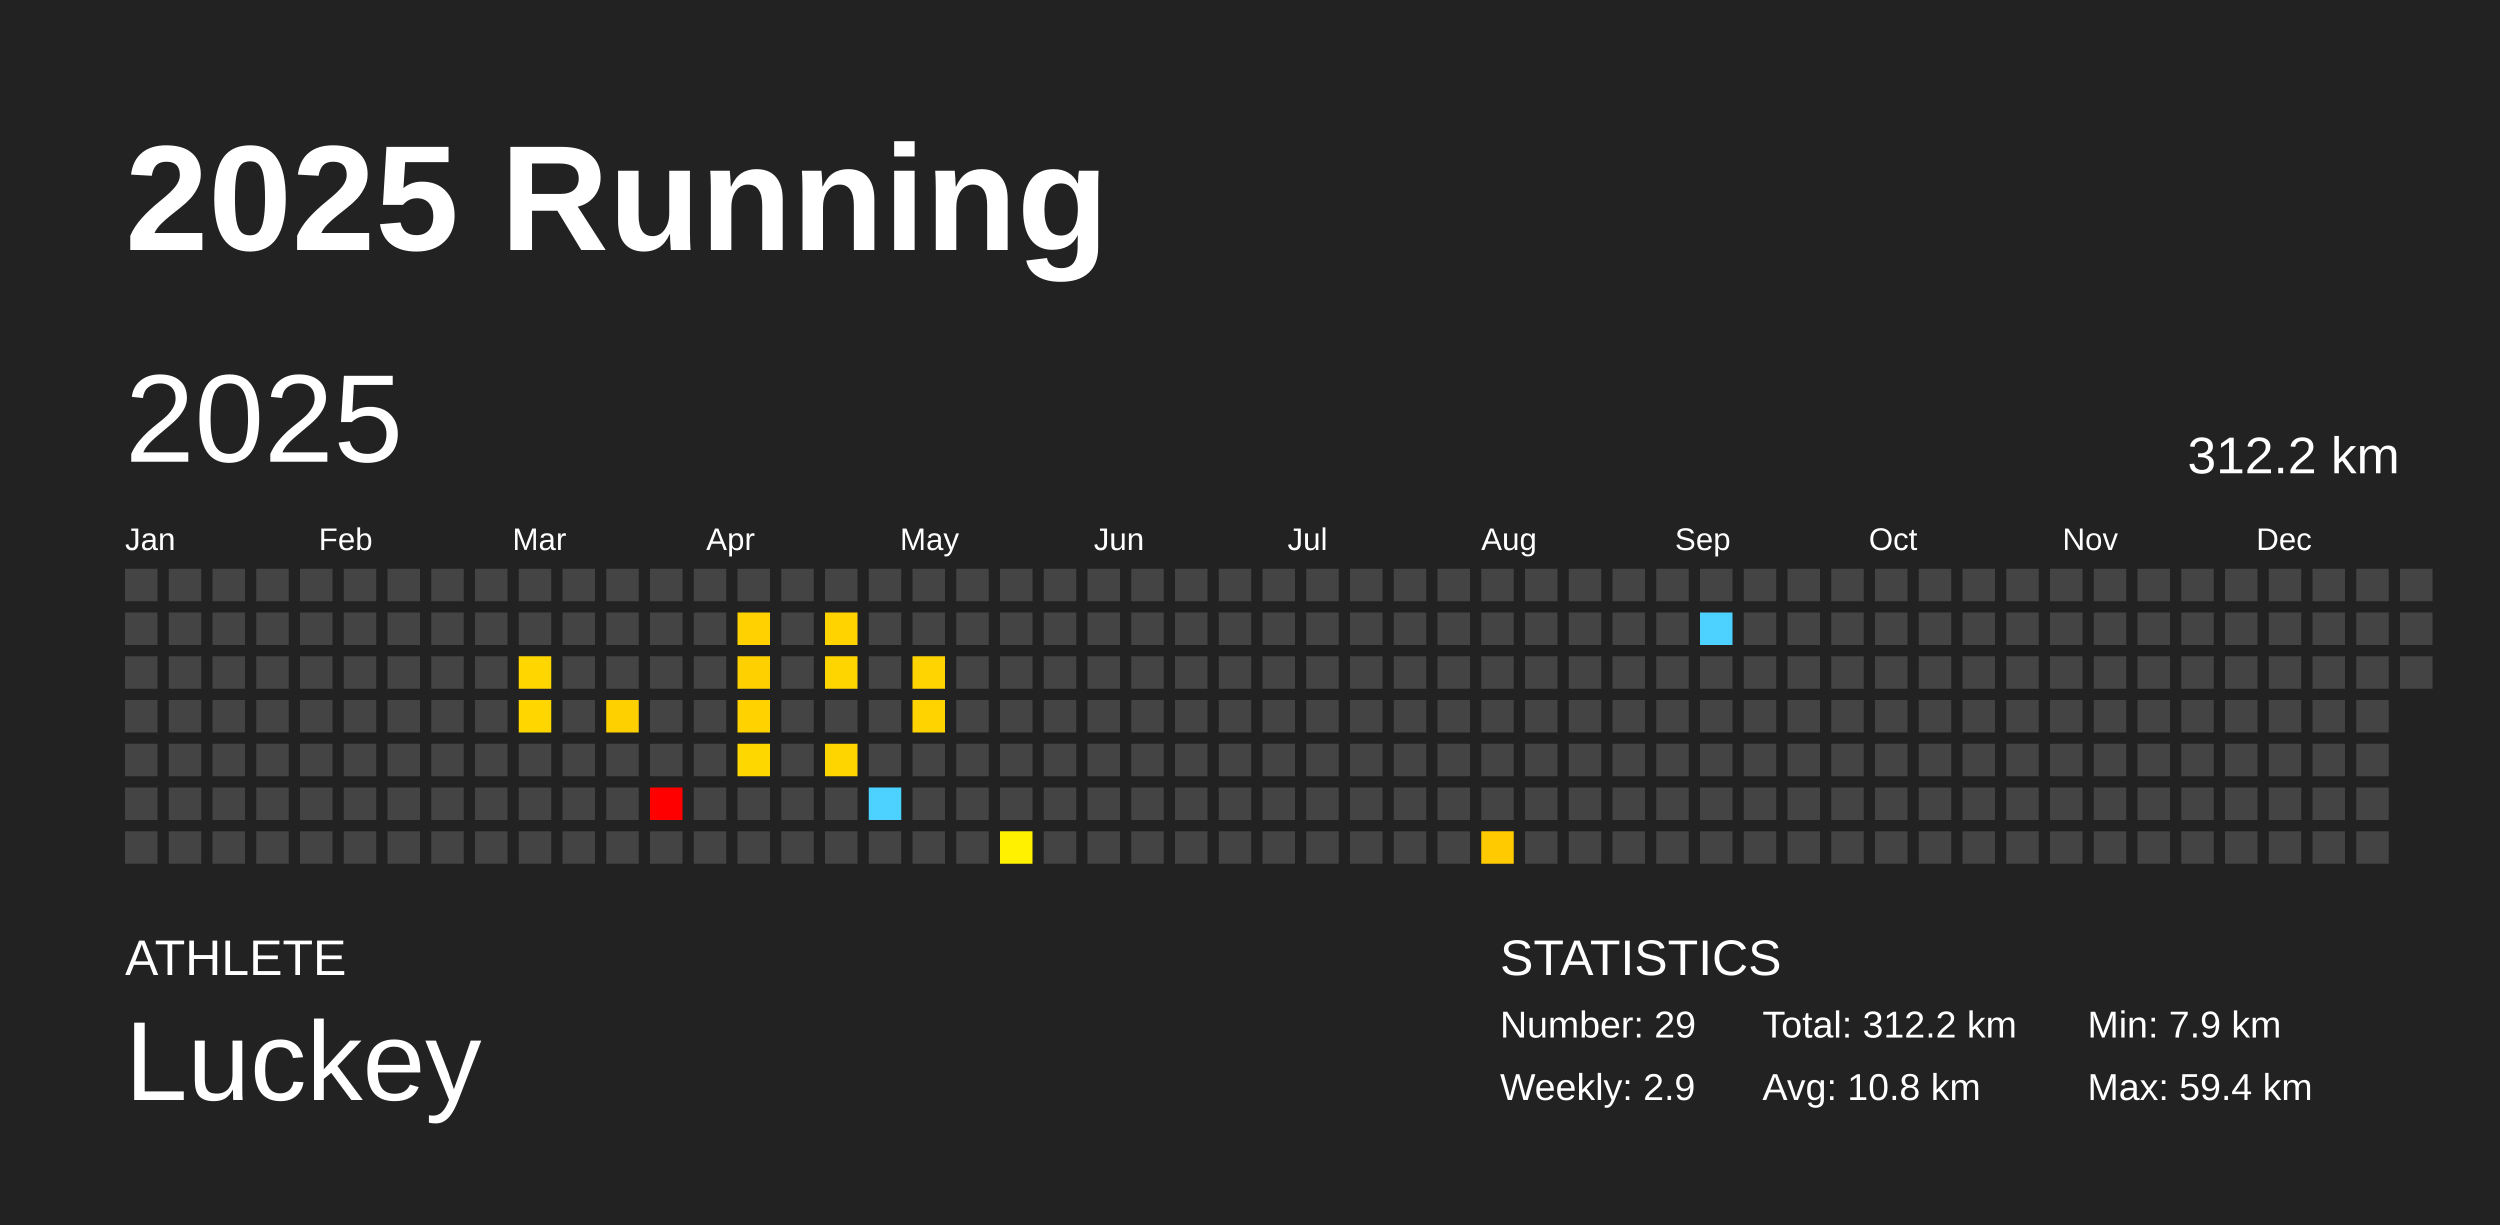
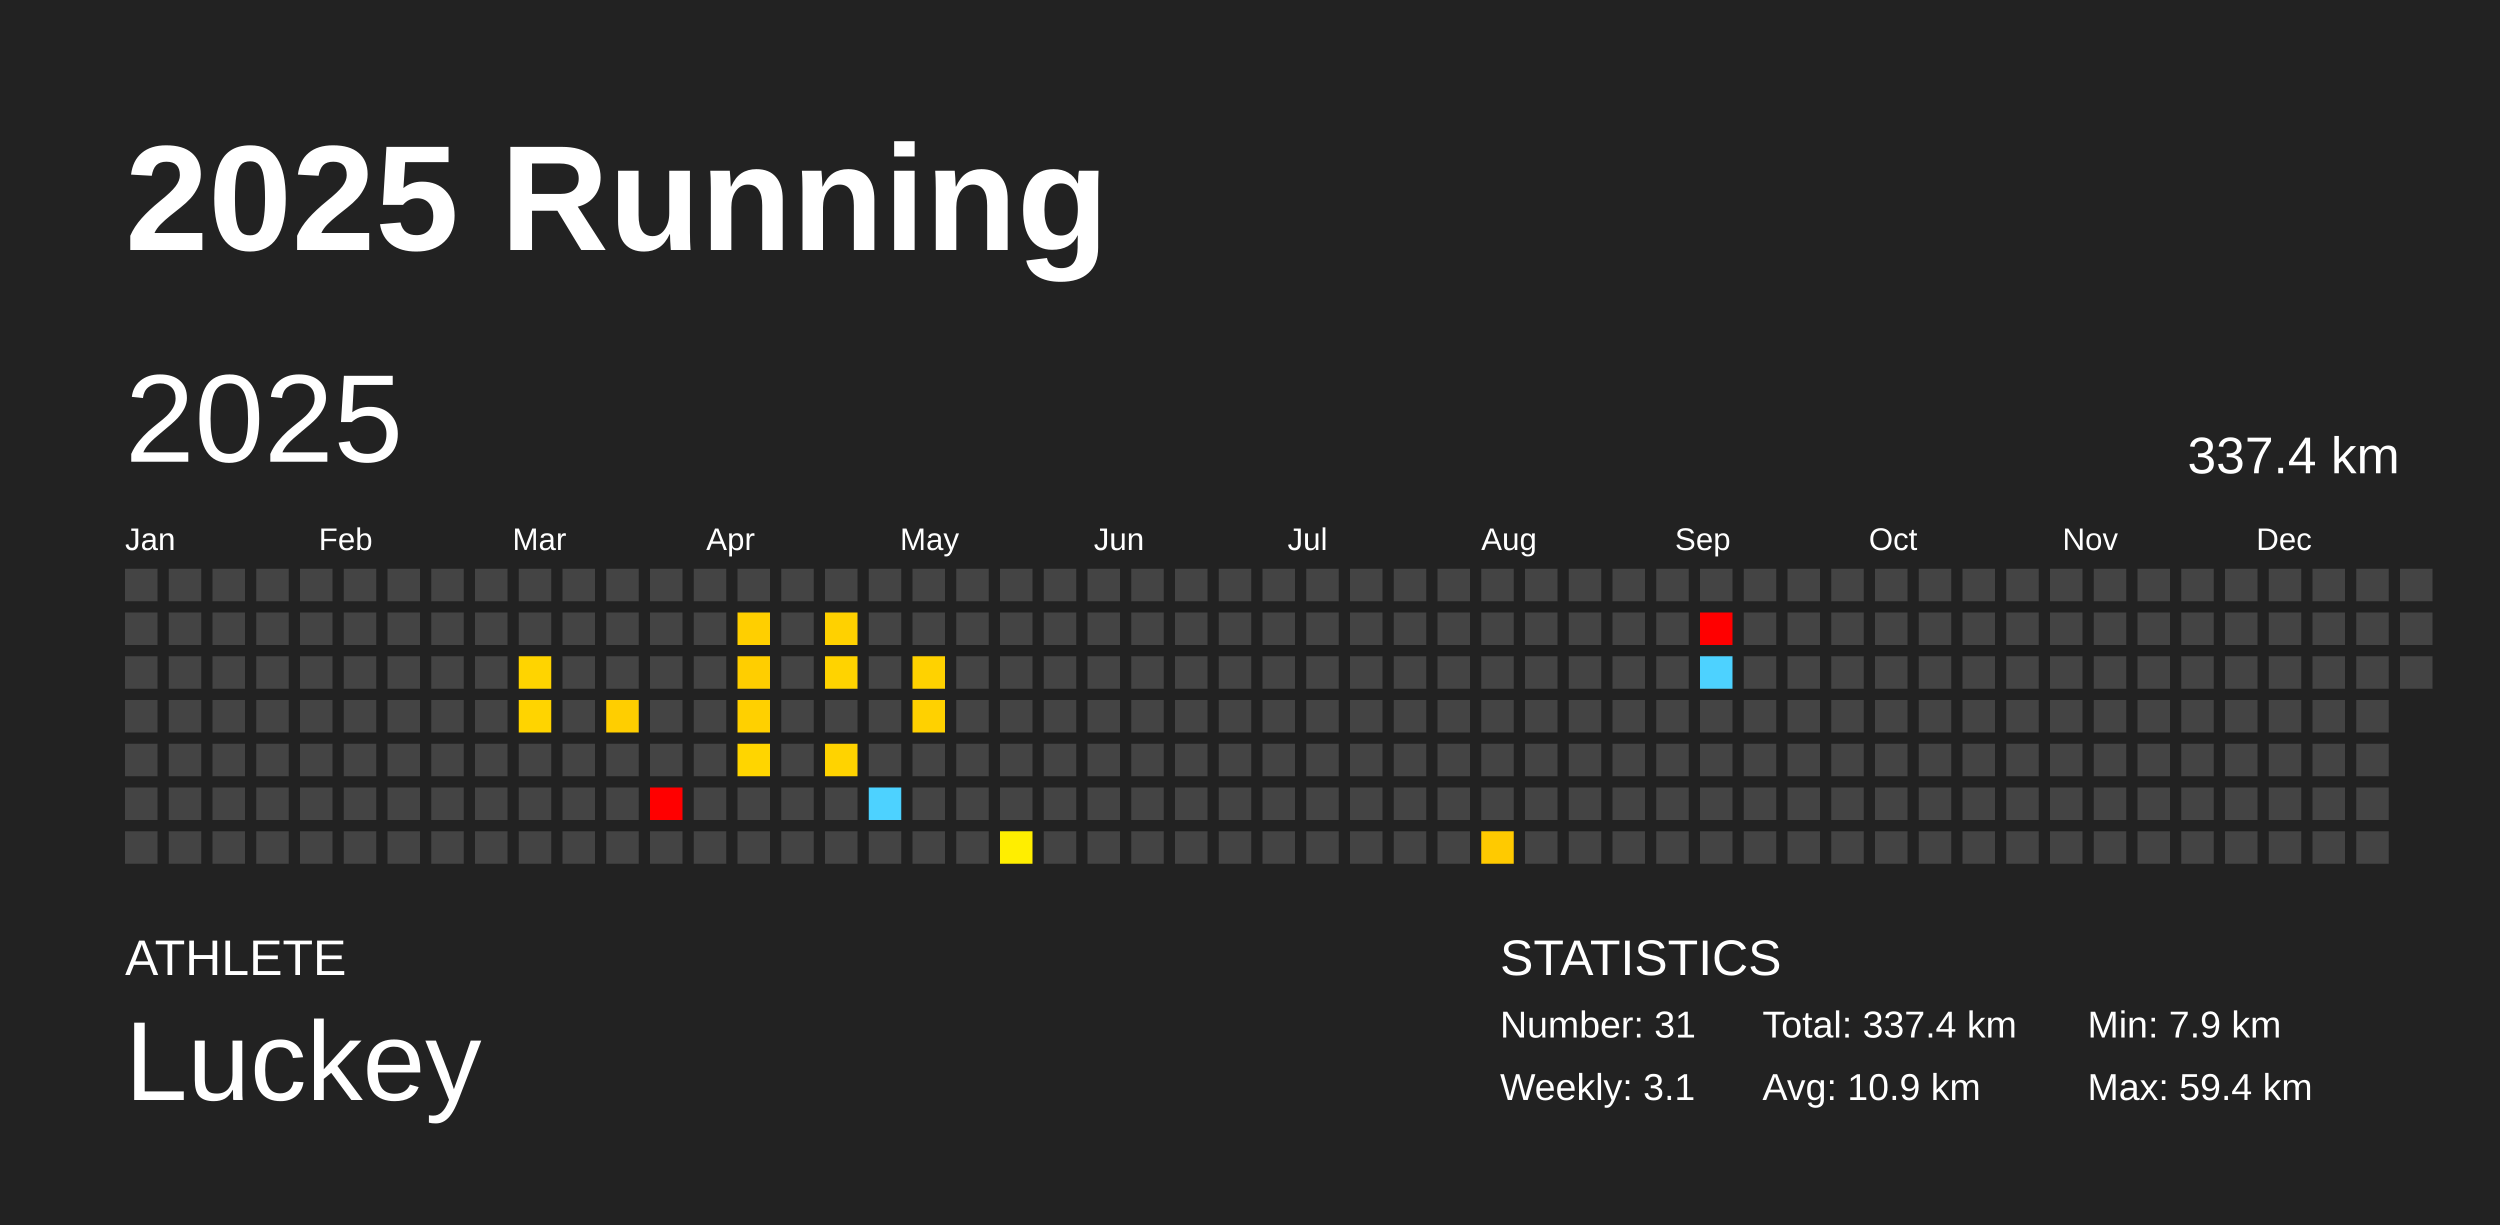
<svg xmlns="http://www.w3.org/2000/svg" baseProfile="full" height="98mm" version="1.1" viewBox="0,0,200,98" width="200mm">
  <defs />
  <rect fill="#222222" height="98" width="200" x="0" y="0" />
  <text fill="#FFFFFF" style="font-size:12px; font-family:Arial; font-weight:bold;" x="10" y="20">2025 Running</text>
  <text fill="#FFFFFF" style="font-size:4px; font-family:Arial" x="10" y="78">ATHLETE</text>
  <text fill="#FFFFFF" style="font-size:9px; font-family:Arial" x="10" y="88">Luckey</text>
  <text fill="#FFFFFF" style="font-size:4px; font-family:Arial" x="120" y="78">STATISTICS</text>
-   <text fill="#FFFFFF" style="font-size:3px; font-family:Arial" x="120" y="83">Number: 29</text>
-   <text fill="#FFFFFF" style="font-size:3px; font-family:Arial" x="120" y="88">Weekly: 2.9</text>
-   <text fill="#FFFFFF" style="font-size:3px; font-family:Arial" x="141" y="83">Total: 312.2 km</text>
-   <text fill="#FFFFFF" style="font-size:3px; font-family:Arial" x="141" y="88">Avg: 10.8 km</text>
+   <text fill="#FFFFFF" style="font-size:3px; font-family:Arial" x="120" y="83">Number: 31</text>
+   <text fill="#FFFFFF" style="font-size:3px; font-family:Arial" x="120" y="88">Weekly: 3.1</text>
+   <text fill="#FFFFFF" style="font-size:3px; font-family:Arial" x="141" y="83">Total: 337.4 km</text>
+   <text fill="#FFFFFF" style="font-size:3px; font-family:Arial" x="141" y="88">Avg: 10.9 km</text>
  <text fill="#FFFFFF" style="font-size:3px; font-family:Arial" x="167" y="83">Min: 7.9 km</text>
  <text fill="#FFFFFF" style="font-size:3px; font-family:Arial" x="167" y="88">Max: 59.4 km</text>
  <text dominant-baseline="hanging" fill="#FFFFFF" style="font-size:10.0px; font-family:Arial;" x="10" y="30">2025</text>
-   <text dominant-baseline="hanging" fill="#FFFFFF" style="font-size:4.125px; font-family:Arial;" x="175" y="35">312.2 km</text>
+   <text dominant-baseline="hanging" fill="#FFFFFF" style="font-size:4.125px; font-family:Arial;" x="175" y="35">337.4 km</text>
  <text fill="#FFFFFF" style="font-size:2.5px; font-family:Arial" x="10.0" y="44">Jan</text>
  <text fill="#FFFFFF" style="font-size:2.5px; font-family:Arial" x="25.5" y="44">Feb</text>
  <text fill="#FFFFFF" style="font-size:2.5px; font-family:Arial" x="41.0" y="44">Mar</text>
  <text fill="#FFFFFF" style="font-size:2.5px; font-family:Arial" x="56.5" y="44">Apr</text>
  <text fill="#FFFFFF" style="font-size:2.5px; font-family:Arial" x="72.0" y="44">May</text>
  <text fill="#FFFFFF" style="font-size:2.5px; font-family:Arial" x="87.5" y="44">Jun</text>
  <text fill="#FFFFFF" style="font-size:2.5px; font-family:Arial" x="103.0" y="44">Jul</text>
  <text fill="#FFFFFF" style="font-size:2.5px; font-family:Arial" x="118.5" y="44">Aug</text>
  <text fill="#FFFFFF" style="font-size:2.5px; font-family:Arial" x="134.0" y="44">Sep</text>
  <text fill="#FFFFFF" style="font-size:2.5px; font-family:Arial" x="149.5" y="44">Oct</text>
  <text fill="#FFFFFF" style="font-size:2.5px; font-family:Arial" x="165.0" y="44">Nov</text>
  <text fill="#FFFFFF" style="font-size:2.5px; font-family:Arial" x="180.5" y="44">Dec</text>
  <rect fill="#444444" height="2.6" width="2.6" x="10.0" y="45.5" />
  <rect fill="#444444" height="2.6" width="2.6" x="10.0" y="49.0" />
  <rect fill="#444444" height="2.6" width="2.6" x="10.0" y="52.5" />
  <rect fill="#444444" height="2.6" width="2.6" x="10.0" y="56.0" />
  <rect fill="#444444" height="2.6" width="2.6" x="10.0" y="59.5" />
  <rect fill="#444444" height="2.6" width="2.6" x="10.0" y="63.0" />
  <rect fill="#444444" height="2.6" width="2.6" x="10.0" y="66.5" />
  <rect fill="#444444" height="2.6" width="2.6" x="13.5" y="45.5" />
  <rect fill="#444444" height="2.6" width="2.6" x="13.5" y="49.0" />
  <rect fill="#444444" height="2.6" width="2.6" x="13.5" y="52.5" />
  <rect fill="#444444" height="2.6" width="2.6" x="13.5" y="56.0" />
  <rect fill="#444444" height="2.6" width="2.6" x="13.5" y="59.5" />
  <rect fill="#444444" height="2.6" width="2.6" x="13.5" y="63.0" />
  <rect fill="#444444" height="2.6" width="2.6" x="13.5" y="66.5" />
  <rect fill="#444444" height="2.6" width="2.6" x="17.0" y="45.5" />
  <rect fill="#444444" height="2.6" width="2.6" x="17.0" y="49.0" />
  <rect fill="#444444" height="2.6" width="2.6" x="17.0" y="52.5" />
  <rect fill="#444444" height="2.6" width="2.6" x="17.0" y="56.0" />
  <rect fill="#444444" height="2.6" width="2.6" x="17.0" y="59.5" />
  <rect fill="#444444" height="2.6" width="2.6" x="17.0" y="63.0" />
  <rect fill="#444444" height="2.6" width="2.6" x="17.0" y="66.5" />
  <rect fill="#444444" height="2.6" width="2.6" x="20.5" y="45.5" />
  <rect fill="#444444" height="2.6" width="2.6" x="20.5" y="49.0" />
  <rect fill="#444444" height="2.6" width="2.6" x="20.5" y="52.5" />
  <rect fill="#444444" height="2.6" width="2.6" x="20.5" y="56.0" />
  <rect fill="#444444" height="2.6" width="2.6" x="20.5" y="59.5" />
  <rect fill="#444444" height="2.6" width="2.6" x="20.5" y="63.0" />
  <rect fill="#444444" height="2.6" width="2.6" x="20.5" y="66.5" />
  <rect fill="#444444" height="2.6" width="2.6" x="24.0" y="45.5" />
  <rect fill="#444444" height="2.6" width="2.6" x="24.0" y="49.0" />
  <rect fill="#444444" height="2.6" width="2.6" x="24.0" y="52.5" />
  <rect fill="#444444" height="2.6" width="2.6" x="24.0" y="56.0" />
  <rect fill="#444444" height="2.6" width="2.6" x="24.0" y="59.5" />
  <rect fill="#444444" height="2.6" width="2.6" x="24.0" y="63.0" />
  <rect fill="#444444" height="2.6" width="2.6" x="24.0" y="66.5" />
  <rect fill="#444444" height="2.6" width="2.6" x="27.5" y="45.5" />
  <rect fill="#444444" height="2.6" width="2.6" x="27.5" y="49.0" />
  <rect fill="#444444" height="2.6" width="2.6" x="27.5" y="52.5" />
  <rect fill="#444444" height="2.6" width="2.6" x="27.5" y="56.0" />
  <rect fill="#444444" height="2.6" width="2.6" x="27.5" y="59.5" />
  <rect fill="#444444" height="2.6" width="2.6" x="27.5" y="63.0" />
  <rect fill="#444444" height="2.6" width="2.6" x="27.5" y="66.5" />
  <rect fill="#444444" height="2.6" width="2.6" x="31.0" y="45.5" />
  <rect fill="#444444" height="2.6" width="2.6" x="31.0" y="49.0" />
  <rect fill="#444444" height="2.6" width="2.6" x="31.0" y="52.5" />
  <rect fill="#444444" height="2.6" width="2.6" x="31.0" y="56.0" />
  <rect fill="#444444" height="2.6" width="2.6" x="31.0" y="59.5" />
  <rect fill="#444444" height="2.6" width="2.6" x="31.0" y="63.0" />
  <rect fill="#444444" height="2.6" width="2.6" x="31.0" y="66.5" />
  <rect fill="#444444" height="2.6" width="2.6" x="34.5" y="45.5" />
  <rect fill="#444444" height="2.6" width="2.6" x="34.5" y="49.0" />
  <rect fill="#444444" height="2.6" width="2.6" x="34.5" y="52.5" />
  <rect fill="#444444" height="2.6" width="2.6" x="34.5" y="56.0" />
  <rect fill="#444444" height="2.6" width="2.6" x="34.5" y="59.5" />
  <rect fill="#444444" height="2.6" width="2.6" x="34.5" y="63.0" />
  <rect fill="#444444" height="2.6" width="2.6" x="34.5" y="66.5" />
  <rect fill="#444444" height="2.6" width="2.6" x="38.0" y="45.5" />
  <rect fill="#444444" height="2.6" width="2.6" x="38.0" y="49.0" />
  <rect fill="#444444" height="2.6" width="2.6" x="38.0" y="52.5" />
  <rect fill="#444444" height="2.6" width="2.6" x="38.0" y="56.0" />
  <rect fill="#444444" height="2.6" width="2.6" x="38.0" y="59.5" />
  <rect fill="#444444" height="2.6" width="2.6" x="38.0" y="63.0" />
  <rect fill="#444444" height="2.6" width="2.6" x="38.0" y="66.5" />
  <rect fill="#444444" height="2.6" width="2.6" x="41.5" y="45.5" />
  <rect fill="#444444" height="2.6" width="2.6" x="41.5" y="49.0" />
-   <rect fill="#ffd600" height="2.6" width="2.6" x="41.5" y="52.5" />
-   <rect fill="#ffd600" height="2.6" width="2.6" x="41.5" y="56.0" />
+   <rect fill="#ffd400" height="2.6" width="2.6" x="41.5" y="52.5" />
+   <rect fill="#ffd400" height="2.6" width="2.6" x="41.5" y="56.0" />
  <rect fill="#444444" height="2.6" width="2.6" x="41.5" y="59.5" />
  <rect fill="#444444" height="2.6" width="2.6" x="41.5" y="63.0" />
  <rect fill="#444444" height="2.6" width="2.6" x="41.5" y="66.5" />
  <rect fill="#444444" height="2.6" width="2.6" x="45.0" y="45.5" />
  <rect fill="#444444" height="2.6" width="2.6" x="45.0" y="49.0" />
  <rect fill="#444444" height="2.6" width="2.6" x="45.0" y="52.5" />
  <rect fill="#444444" height="2.6" width="2.6" x="45.0" y="56.0" />
  <rect fill="#444444" height="2.6" width="2.6" x="45.0" y="59.5" />
  <rect fill="#444444" height="2.6" width="2.6" x="45.0" y="63.0" />
  <rect fill="#444444" height="2.6" width="2.6" x="45.0" y="66.5" />
  <rect fill="#444444" height="2.6" width="2.6" x="48.5" y="45.5" />
  <rect fill="#444444" height="2.6" width="2.6" x="48.5" y="49.0" />
  <rect fill="#444444" height="2.6" width="2.6" x="48.5" y="52.5" />
-   <rect fill="#ffd000" height="2.6" width="2.6" x="48.5" y="56.0" />
+   <rect fill="#ffce00" height="2.6" width="2.6" x="48.5" y="56.0" />
  <rect fill="#444444" height="2.6" width="2.6" x="48.5" y="59.5" />
  <rect fill="#444444" height="2.6" width="2.6" x="48.5" y="63.0" />
  <rect fill="#444444" height="2.6" width="2.6" x="48.5" y="66.5" />
  <rect fill="#444444" height="2.6" width="2.6" x="52.0" y="45.5" />
  <rect fill="#444444" height="2.6" width="2.6" x="52.0" y="49.0" />
  <rect fill="#444444" height="2.6" width="2.6" x="52.0" y="52.5" />
  <rect fill="#444444" height="2.6" width="2.6" x="52.0" y="56.0" />
  <rect fill="#444444" height="2.6" width="2.6" x="52.0" y="59.5" />
  <rect fill="red" height="2.6" width="2.6" x="52.0" y="63.0" />
  <rect fill="#444444" height="2.6" width="2.6" x="52.0" y="66.5" />
  <rect fill="#444444" height="2.6" width="2.6" x="55.5" y="45.5" />
  <rect fill="#444444" height="2.6" width="2.6" x="55.5" y="49.0" />
  <rect fill="#444444" height="2.6" width="2.6" x="55.5" y="52.5" />
  <rect fill="#444444" height="2.6" width="2.6" x="55.5" y="56.0" />
  <rect fill="#444444" height="2.6" width="2.6" x="55.5" y="59.5" />
  <rect fill="#444444" height="2.6" width="2.6" x="55.5" y="63.0" />
  <rect fill="#444444" height="2.6" width="2.6" x="55.5" y="66.5" />
  <rect fill="#444444" height="2.6" width="2.6" x="59.0" y="45.5" />
-   <rect fill="#ffd100" height="2.6" width="2.6" x="59.0" y="49.0" />
-   <rect fill="#ffd000" height="2.6" width="2.6" x="59.0" y="52.5" />
-   <rect fill="#ffd200" height="2.6" width="2.6" x="59.0" y="56.0" />
-   <rect fill="#ffd700" height="2.6" width="2.6" x="59.0" y="59.5" />
+   <rect fill="#ffcf00" height="2.6" width="2.6" x="59.0" y="49.0" />
+   <rect fill="#ffce00" height="2.6" width="2.6" x="59.0" y="52.5" />
+   <rect fill="#ffd000" height="2.6" width="2.6" x="59.0" y="56.0" />
+   <rect fill="#ffd500" height="2.6" width="2.6" x="59.0" y="59.5" />
  <rect fill="#444444" height="2.6" width="2.6" x="59.0" y="63.0" />
  <rect fill="#444444" height="2.6" width="2.6" x="59.0" y="66.5" />
  <rect fill="#444444" height="2.6" width="2.6" x="62.5" y="45.5" />
  <rect fill="#444444" height="2.6" width="2.6" x="62.5" y="49.0" />
  <rect fill="#444444" height="2.6" width="2.6" x="62.5" y="52.5" />
  <rect fill="#444444" height="2.6" width="2.6" x="62.5" y="56.0" />
  <rect fill="#444444" height="2.6" width="2.6" x="62.5" y="59.5" />
  <rect fill="#444444" height="2.6" width="2.6" x="62.5" y="63.0" />
  <rect fill="#444444" height="2.6" width="2.6" x="62.5" y="66.5" />
  <rect fill="#444444" height="2.6" width="2.6" x="66.0" y="45.5" />
-   <rect fill="#ffd300" height="2.6" width="2.6" x="66.0" y="49.0" />
-   <rect fill="#ffd500" height="2.6" width="2.6" x="66.0" y="52.5" />
+   <rect fill="#ffd100" height="2.6" width="2.6" x="66.0" y="49.0" />
+   <rect fill="#ffd300" height="2.6" width="2.6" x="66.0" y="52.5" />
  <rect fill="#444444" height="2.6" width="2.6" x="66.0" y="56.0" />
-   <rect fill="#ffd500" height="2.6" width="2.6" x="66.0" y="59.5" />
+   <rect fill="#ffd300" height="2.6" width="2.6" x="66.0" y="59.5" />
  <rect fill="#444444" height="2.6" width="2.6" x="66.0" y="63.0" />
  <rect fill="#444444" height="2.6" width="2.6" x="66.0" y="66.5" />
  <rect fill="#444444" height="2.6" width="2.6" x="69.5" y="45.5" />
  <rect fill="#444444" height="2.6" width="2.6" x="69.5" y="49.0" />
  <rect fill="#444444" height="2.6" width="2.6" x="69.5" y="52.5" />
  <rect fill="#444444" height="2.6" width="2.6" x="69.5" y="56.0" />
  <rect fill="#444444" height="2.6" width="2.6" x="69.5" y="59.5" />
  <rect fill="#4dd2ff" height="2.6" width="2.6" x="69.5" y="63.0" />
  <rect fill="#444444" height="2.6" width="2.6" x="69.5" y="66.5" />
  <rect fill="#444444" height="2.6" width="2.6" x="73.0" y="45.5" />
  <rect fill="#444444" height="2.6" width="2.6" x="73.0" y="49.0" />
-   <rect fill="#ffd400" height="2.6" width="2.6" x="73.0" y="52.5" />
-   <rect fill="#ffd300" height="2.6" width="2.6" x="73.0" y="56.0" />
+   <rect fill="#ffd200" height="2.6" width="2.6" x="73.0" y="52.5" />
+   <rect fill="#ffd100" height="2.6" width="2.6" x="73.0" y="56.0" />
  <rect fill="#444444" height="2.6" width="2.6" x="73.0" y="59.5" />
  <rect fill="#444444" height="2.6" width="2.6" x="73.0" y="63.0" />
  <rect fill="#444444" height="2.6" width="2.6" x="73.0" y="66.5" />
  <rect fill="#444444" height="2.6" width="2.6" x="76.5" y="45.5" />
  <rect fill="#444444" height="2.6" width="2.6" x="76.5" y="49.0" />
  <rect fill="#444444" height="2.6" width="2.6" x="76.5" y="52.5" />
  <rect fill="#444444" height="2.6" width="2.6" x="76.5" y="56.0" />
  <rect fill="#444444" height="2.6" width="2.6" x="76.5" y="59.5" />
  <rect fill="#444444" height="2.6" width="2.6" x="76.5" y="63.0" />
  <rect fill="#444444" height="2.6" width="2.6" x="76.5" y="66.5" />
  <rect fill="#444444" height="2.6" width="2.6" x="80.0" y="45.5" />
  <rect fill="#444444" height="2.6" width="2.6" x="80.0" y="49.0" />
  <rect fill="#444444" height="2.6" width="2.6" x="80.0" y="52.5" />
  <rect fill="#444444" height="2.6" width="2.6" x="80.0" y="56.0" />
  <rect fill="#444444" height="2.6" width="2.6" x="80.0" y="59.5" />
  <rect fill="#444444" height="2.6" width="2.6" x="80.0" y="63.0" />
-   <rect fill="#fff100" height="2.6" width="2.6" x="80.0" y="66.5" />
+   <rect fill="#ffee00" height="2.6" width="2.6" x="80.0" y="66.5" />
  <rect fill="#444444" height="2.6" width="2.6" x="83.5" y="45.5" />
  <rect fill="#444444" height="2.6" width="2.6" x="83.5" y="49.0" />
  <rect fill="#444444" height="2.6" width="2.6" x="83.5" y="52.5" />
  <rect fill="#444444" height="2.6" width="2.6" x="83.5" y="56.0" />
  <rect fill="#444444" height="2.6" width="2.6" x="83.5" y="59.5" />
  <rect fill="#444444" height="2.6" width="2.6" x="83.5" y="63.0" />
  <rect fill="#444444" height="2.6" width="2.6" x="83.5" y="66.5" />
  <rect fill="#444444" height="2.6" width="2.6" x="87.0" y="45.5" />
  <rect fill="#444444" height="2.6" width="2.6" x="87.0" y="49.0" />
  <rect fill="#444444" height="2.6" width="2.6" x="87.0" y="52.5" />
  <rect fill="#444444" height="2.6" width="2.6" x="87.0" y="56.0" />
  <rect fill="#444444" height="2.6" width="2.6" x="87.0" y="59.5" />
  <rect fill="#444444" height="2.6" width="2.6" x="87.0" y="63.0" />
  <rect fill="#444444" height="2.6" width="2.6" x="87.0" y="66.5" />
  <rect fill="#444444" height="2.6" width="2.6" x="90.5" y="45.5" />
  <rect fill="#444444" height="2.6" width="2.6" x="90.5" y="49.0" />
  <rect fill="#444444" height="2.6" width="2.6" x="90.5" y="52.5" />
  <rect fill="#444444" height="2.6" width="2.6" x="90.5" y="56.0" />
  <rect fill="#444444" height="2.6" width="2.6" x="90.5" y="59.5" />
  <rect fill="#444444" height="2.6" width="2.6" x="90.5" y="63.0" />
  <rect fill="#444444" height="2.6" width="2.6" x="90.5" y="66.5" />
  <rect fill="#444444" height="2.6" width="2.6" x="94.0" y="45.5" />
  <rect fill="#444444" height="2.6" width="2.6" x="94.0" y="49.0" />
  <rect fill="#444444" height="2.6" width="2.6" x="94.0" y="52.5" />
  <rect fill="#444444" height="2.6" width="2.6" x="94.0" y="56.0" />
  <rect fill="#444444" height="2.6" width="2.6" x="94.0" y="59.5" />
  <rect fill="#444444" height="2.6" width="2.6" x="94.0" y="63.0" />
  <rect fill="#444444" height="2.6" width="2.6" x="94.0" y="66.5" />
  <rect fill="#444444" height="2.6" width="2.6" x="97.5" y="45.5" />
  <rect fill="#444444" height="2.6" width="2.6" x="97.5" y="49.0" />
  <rect fill="#444444" height="2.6" width="2.6" x="97.5" y="52.5" />
  <rect fill="#444444" height="2.6" width="2.6" x="97.5" y="56.0" />
  <rect fill="#444444" height="2.6" width="2.6" x="97.5" y="59.5" />
  <rect fill="#444444" height="2.6" width="2.6" x="97.5" y="63.0" />
  <rect fill="#444444" height="2.6" width="2.6" x="97.5" y="66.5" />
  <rect fill="#444444" height="2.6" width="2.6" x="101.0" y="45.5" />
  <rect fill="#444444" height="2.6" width="2.6" x="101.0" y="49.0" />
  <rect fill="#444444" height="2.6" width="2.6" x="101.0" y="52.5" />
  <rect fill="#444444" height="2.6" width="2.6" x="101.0" y="56.0" />
  <rect fill="#444444" height="2.6" width="2.6" x="101.0" y="59.5" />
  <rect fill="#444444" height="2.6" width="2.6" x="101.0" y="63.0" />
  <rect fill="#444444" height="2.6" width="2.6" x="101.0" y="66.5" />
  <rect fill="#444444" height="2.6" width="2.6" x="104.5" y="45.5" />
  <rect fill="#444444" height="2.6" width="2.6" x="104.5" y="49.0" />
  <rect fill="#444444" height="2.6" width="2.6" x="104.5" y="52.5" />
  <rect fill="#444444" height="2.6" width="2.6" x="104.5" y="56.0" />
  <rect fill="#444444" height="2.6" width="2.6" x="104.5" y="59.5" />
  <rect fill="#444444" height="2.6" width="2.6" x="104.5" y="63.0" />
  <rect fill="#444444" height="2.6" width="2.6" x="104.5" y="66.5" />
  <rect fill="#444444" height="2.6" width="2.6" x="108.0" y="45.5" />
  <rect fill="#444444" height="2.6" width="2.6" x="108.0" y="49.0" />
  <rect fill="#444444" height="2.6" width="2.6" x="108.0" y="52.5" />
  <rect fill="#444444" height="2.6" width="2.6" x="108.0" y="56.0" />
  <rect fill="#444444" height="2.6" width="2.6" x="108.0" y="59.5" />
  <rect fill="#444444" height="2.6" width="2.6" x="108.0" y="63.0" />
  <rect fill="#444444" height="2.6" width="2.6" x="108.0" y="66.5" />
  <rect fill="#444444" height="2.6" width="2.6" x="111.5" y="45.5" />
  <rect fill="#444444" height="2.6" width="2.6" x="111.5" y="49.0" />
  <rect fill="#444444" height="2.6" width="2.6" x="111.5" y="52.5" />
  <rect fill="#444444" height="2.6" width="2.6" x="111.5" y="56.0" />
  <rect fill="#444444" height="2.6" width="2.6" x="111.5" y="59.5" />
  <rect fill="#444444" height="2.6" width="2.6" x="111.5" y="63.0" />
  <rect fill="#444444" height="2.6" width="2.6" x="111.5" y="66.5" />
  <rect fill="#444444" height="2.6" width="2.6" x="115.0" y="45.5" />
  <rect fill="#444444" height="2.6" width="2.6" x="115.0" y="49.0" />
  <rect fill="#444444" height="2.6" width="2.6" x="115.0" y="52.5" />
  <rect fill="#444444" height="2.6" width="2.6" x="115.0" y="56.0" />
  <rect fill="#444444" height="2.6" width="2.6" x="115.0" y="59.5" />
  <rect fill="#444444" height="2.6" width="2.6" x="115.0" y="63.0" />
  <rect fill="#444444" height="2.6" width="2.6" x="115.0" y="66.5" />
  <rect fill="#444444" height="2.6" width="2.6" x="118.5" y="45.5" />
  <rect fill="#444444" height="2.6" width="2.6" x="118.5" y="49.0" />
  <rect fill="#444444" height="2.6" width="2.6" x="118.5" y="52.5" />
  <rect fill="#444444" height="2.6" width="2.6" x="118.5" y="56.0" />
  <rect fill="#444444" height="2.6" width="2.6" x="118.5" y="59.5" />
  <rect fill="#444444" height="2.6" width="2.6" x="118.5" y="63.0" />
-   <rect fill="#ffcb00" height="2.6" width="2.6" x="118.5" y="66.5" />
+   <rect fill="#ffca00" height="2.6" width="2.6" x="118.5" y="66.5" />
  <rect fill="#444444" height="2.6" width="2.6" x="122.0" y="45.5" />
  <rect fill="#444444" height="2.6" width="2.6" x="122.0" y="49.0" />
  <rect fill="#444444" height="2.6" width="2.6" x="122.0" y="52.5" />
  <rect fill="#444444" height="2.6" width="2.6" x="122.0" y="56.0" />
  <rect fill="#444444" height="2.6" width="2.6" x="122.0" y="59.5" />
  <rect fill="#444444" height="2.6" width="2.6" x="122.0" y="63.0" />
  <rect fill="#444444" height="2.6" width="2.6" x="122.0" y="66.5" />
  <rect fill="#444444" height="2.6" width="2.6" x="125.5" y="45.5" />
  <rect fill="#444444" height="2.6" width="2.6" x="125.5" y="49.0" />
  <rect fill="#444444" height="2.6" width="2.6" x="125.5" y="52.5" />
  <rect fill="#444444" height="2.6" width="2.6" x="125.5" y="56.0" />
  <rect fill="#444444" height="2.6" width="2.6" x="125.5" y="59.5" />
  <rect fill="#444444" height="2.6" width="2.6" x="125.5" y="63.0" />
  <rect fill="#444444" height="2.6" width="2.6" x="125.5" y="66.5" />
  <rect fill="#444444" height="2.6" width="2.6" x="129.0" y="45.5" />
  <rect fill="#444444" height="2.6" width="2.6" x="129.0" y="49.0" />
  <rect fill="#444444" height="2.6" width="2.6" x="129.0" y="52.5" />
  <rect fill="#444444" height="2.6" width="2.6" x="129.0" y="56.0" />
  <rect fill="#444444" height="2.6" width="2.6" x="129.0" y="59.5" />
  <rect fill="#444444" height="2.6" width="2.6" x="129.0" y="63.0" />
  <rect fill="#444444" height="2.6" width="2.6" x="129.0" y="66.5" />
  <rect fill="#444444" height="2.6" width="2.6" x="132.5" y="45.5" />
  <rect fill="#444444" height="2.6" width="2.6" x="132.5" y="49.0" />
  <rect fill="#444444" height="2.6" width="2.6" x="132.5" y="52.5" />
  <rect fill="#444444" height="2.6" width="2.6" x="132.5" y="56.0" />
  <rect fill="#444444" height="2.6" width="2.6" x="132.5" y="59.5" />
  <rect fill="#444444" height="2.6" width="2.6" x="132.5" y="63.0" />
  <rect fill="#444444" height="2.6" width="2.6" x="132.5" y="66.5" />
  <rect fill="#444444" height="2.6" width="2.6" x="136.0" y="45.5" />
-   <rect fill="#4dd2ff" height="2.6" width="2.6" x="136.0" y="49.0" />
-   <rect fill="#444444" height="2.6" width="2.6" x="136.0" y="52.5" />
+   <rect fill="red" height="2.6" width="2.6" x="136.0" y="49.0" />
+   <rect fill="#4dd2ff" height="2.6" width="2.6" x="136.0" y="52.5" />
  <rect fill="#444444" height="2.6" width="2.6" x="136.0" y="56.0" />
  <rect fill="#444444" height="2.6" width="2.6" x="136.0" y="59.5" />
  <rect fill="#444444" height="2.6" width="2.6" x="136.0" y="63.0" />
  <rect fill="#444444" height="2.6" width="2.6" x="136.0" y="66.5" />
  <rect fill="#444444" height="2.6" width="2.6" x="139.5" y="45.5" />
  <rect fill="#444444" height="2.6" width="2.6" x="139.5" y="49.0" />
  <rect fill="#444444" height="2.6" width="2.6" x="139.5" y="52.5" />
  <rect fill="#444444" height="2.6" width="2.6" x="139.5" y="56.0" />
  <rect fill="#444444" height="2.6" width="2.6" x="139.5" y="59.5" />
  <rect fill="#444444" height="2.6" width="2.6" x="139.5" y="63.0" />
  <rect fill="#444444" height="2.6" width="2.6" x="139.5" y="66.5" />
  <rect fill="#444444" height="2.6" width="2.6" x="143.0" y="45.5" />
  <rect fill="#444444" height="2.6" width="2.6" x="143.0" y="49.0" />
  <rect fill="#444444" height="2.6" width="2.6" x="143.0" y="52.5" />
  <rect fill="#444444" height="2.6" width="2.6" x="143.0" y="56.0" />
  <rect fill="#444444" height="2.6" width="2.6" x="143.0" y="59.5" />
  <rect fill="#444444" height="2.6" width="2.6" x="143.0" y="63.0" />
  <rect fill="#444444" height="2.6" width="2.6" x="143.0" y="66.5" />
  <rect fill="#444444" height="2.6" width="2.6" x="146.5" y="45.5" />
  <rect fill="#444444" height="2.6" width="2.6" x="146.5" y="49.0" />
  <rect fill="#444444" height="2.6" width="2.6" x="146.5" y="52.5" />
  <rect fill="#444444" height="2.6" width="2.6" x="146.5" y="56.0" />
  <rect fill="#444444" height="2.6" width="2.6" x="146.5" y="59.5" />
  <rect fill="#444444" height="2.6" width="2.6" x="146.5" y="63.0" />
  <rect fill="#444444" height="2.6" width="2.6" x="146.5" y="66.5" />
  <rect fill="#444444" height="2.6" width="2.6" x="150.0" y="45.5" />
  <rect fill="#444444" height="2.6" width="2.6" x="150.0" y="49.0" />
  <rect fill="#444444" height="2.6" width="2.6" x="150.0" y="52.5" />
  <rect fill="#444444" height="2.6" width="2.6" x="150.0" y="56.0" />
  <rect fill="#444444" height="2.6" width="2.6" x="150.0" y="59.5" />
  <rect fill="#444444" height="2.6" width="2.6" x="150.0" y="63.0" />
  <rect fill="#444444" height="2.6" width="2.6" x="150.0" y="66.5" />
  <rect fill="#444444" height="2.6" width="2.6" x="153.5" y="45.5" />
  <rect fill="#444444" height="2.6" width="2.6" x="153.5" y="49.0" />
  <rect fill="#444444" height="2.6" width="2.6" x="153.5" y="52.5" />
  <rect fill="#444444" height="2.6" width="2.6" x="153.5" y="56.0" />
  <rect fill="#444444" height="2.6" width="2.6" x="153.5" y="59.5" />
  <rect fill="#444444" height="2.6" width="2.6" x="153.5" y="63.0" />
  <rect fill="#444444" height="2.6" width="2.6" x="153.5" y="66.5" />
  <rect fill="#444444" height="2.6" width="2.6" x="157.0" y="45.5" />
  <rect fill="#444444" height="2.6" width="2.6" x="157.0" y="49.0" />
  <rect fill="#444444" height="2.6" width="2.6" x="157.0" y="52.5" />
  <rect fill="#444444" height="2.6" width="2.6" x="157.0" y="56.0" />
  <rect fill="#444444" height="2.6" width="2.6" x="157.0" y="59.5" />
  <rect fill="#444444" height="2.6" width="2.6" x="157.0" y="63.0" />
  <rect fill="#444444" height="2.6" width="2.6" x="157.0" y="66.5" />
  <rect fill="#444444" height="2.6" width="2.6" x="160.5" y="45.5" />
  <rect fill="#444444" height="2.6" width="2.6" x="160.5" y="49.0" />
  <rect fill="#444444" height="2.6" width="2.6" x="160.5" y="52.5" />
  <rect fill="#444444" height="2.6" width="2.6" x="160.5" y="56.0" />
  <rect fill="#444444" height="2.6" width="2.6" x="160.5" y="59.5" />
  <rect fill="#444444" height="2.6" width="2.6" x="160.5" y="63.0" />
  <rect fill="#444444" height="2.6" width="2.6" x="160.5" y="66.5" />
  <rect fill="#444444" height="2.6" width="2.6" x="164.0" y="45.5" />
  <rect fill="#444444" height="2.6" width="2.6" x="164.0" y="49.0" />
  <rect fill="#444444" height="2.6" width="2.6" x="164.0" y="52.5" />
  <rect fill="#444444" height="2.6" width="2.6" x="164.0" y="56.0" />
  <rect fill="#444444" height="2.6" width="2.6" x="164.0" y="59.5" />
  <rect fill="#444444" height="2.6" width="2.6" x="164.0" y="63.0" />
  <rect fill="#444444" height="2.6" width="2.6" x="164.0" y="66.5" />
  <rect fill="#444444" height="2.6" width="2.6" x="167.5" y="45.5" />
  <rect fill="#444444" height="2.6" width="2.6" x="167.5" y="49.0" />
  <rect fill="#444444" height="2.6" width="2.6" x="167.5" y="52.5" />
  <rect fill="#444444" height="2.6" width="2.6" x="167.5" y="56.0" />
  <rect fill="#444444" height="2.6" width="2.6" x="167.5" y="59.5" />
  <rect fill="#444444" height="2.6" width="2.6" x="167.5" y="63.0" />
  <rect fill="#444444" height="2.6" width="2.6" x="167.5" y="66.5" />
  <rect fill="#444444" height="2.6" width="2.6" x="171.0" y="45.5" />
  <rect fill="#444444" height="2.6" width="2.6" x="171.0" y="49.0" />
  <rect fill="#444444" height="2.6" width="2.6" x="171.0" y="52.5" />
  <rect fill="#444444" height="2.6" width="2.6" x="171.0" y="56.0" />
  <rect fill="#444444" height="2.6" width="2.6" x="171.0" y="59.5" />
  <rect fill="#444444" height="2.6" width="2.6" x="171.0" y="63.0" />
  <rect fill="#444444" height="2.6" width="2.6" x="171.0" y="66.5" />
  <rect fill="#444444" height="2.6" width="2.6" x="174.5" y="45.5" />
  <rect fill="#444444" height="2.6" width="2.6" x="174.5" y="49.0" />
  <rect fill="#444444" height="2.6" width="2.6" x="174.5" y="52.5" />
  <rect fill="#444444" height="2.6" width="2.6" x="174.5" y="56.0" />
  <rect fill="#444444" height="2.6" width="2.6" x="174.5" y="59.5" />
  <rect fill="#444444" height="2.6" width="2.6" x="174.5" y="63.0" />
  <rect fill="#444444" height="2.6" width="2.6" x="174.5" y="66.5" />
  <rect fill="#444444" height="2.6" width="2.6" x="178.0" y="45.5" />
  <rect fill="#444444" height="2.6" width="2.6" x="178.0" y="49.0" />
  <rect fill="#444444" height="2.6" width="2.6" x="178.0" y="52.5" />
  <rect fill="#444444" height="2.6" width="2.6" x="178.0" y="56.0" />
  <rect fill="#444444" height="2.6" width="2.6" x="178.0" y="59.5" />
  <rect fill="#444444" height="2.6" width="2.6" x="178.0" y="63.0" />
  <rect fill="#444444" height="2.6" width="2.6" x="178.0" y="66.5" />
  <rect fill="#444444" height="2.6" width="2.6" x="181.5" y="45.5" />
  <rect fill="#444444" height="2.6" width="2.6" x="181.5" y="49.0" />
  <rect fill="#444444" height="2.6" width="2.6" x="181.5" y="52.5" />
  <rect fill="#444444" height="2.6" width="2.6" x="181.5" y="56.0" />
  <rect fill="#444444" height="2.6" width="2.6" x="181.5" y="59.5" />
  <rect fill="#444444" height="2.6" width="2.6" x="181.5" y="63.0" />
  <rect fill="#444444" height="2.6" width="2.6" x="181.5" y="66.5" />
  <rect fill="#444444" height="2.6" width="2.6" x="185.0" y="45.5" />
  <rect fill="#444444" height="2.6" width="2.6" x="185.0" y="49.0" />
  <rect fill="#444444" height="2.6" width="2.6" x="185.0" y="52.5" />
  <rect fill="#444444" height="2.6" width="2.6" x="185.0" y="56.0" />
  <rect fill="#444444" height="2.6" width="2.6" x="185.0" y="59.5" />
  <rect fill="#444444" height="2.6" width="2.6" x="185.0" y="63.0" />
  <rect fill="#444444" height="2.6" width="2.6" x="185.0" y="66.5" />
  <rect fill="#444444" height="2.6" width="2.6" x="188.5" y="45.5" />
  <rect fill="#444444" height="2.6" width="2.6" x="188.5" y="49.0" />
  <rect fill="#444444" height="2.6" width="2.6" x="188.5" y="52.5" />
  <rect fill="#444444" height="2.6" width="2.6" x="188.5" y="56.0" />
  <rect fill="#444444" height="2.6" width="2.6" x="188.5" y="59.5" />
  <rect fill="#444444" height="2.6" width="2.6" x="188.5" y="63.0" />
  <rect fill="#444444" height="2.6" width="2.6" x="188.5" y="66.5" />
  <rect fill="#444444" height="2.6" width="2.6" x="192.0" y="45.5" />
  <rect fill="#444444" height="2.6" width="2.6" x="192.0" y="49.0" />
  <rect fill="#444444" height="2.6" width="2.6" x="192.0" y="52.5" />
</svg>
